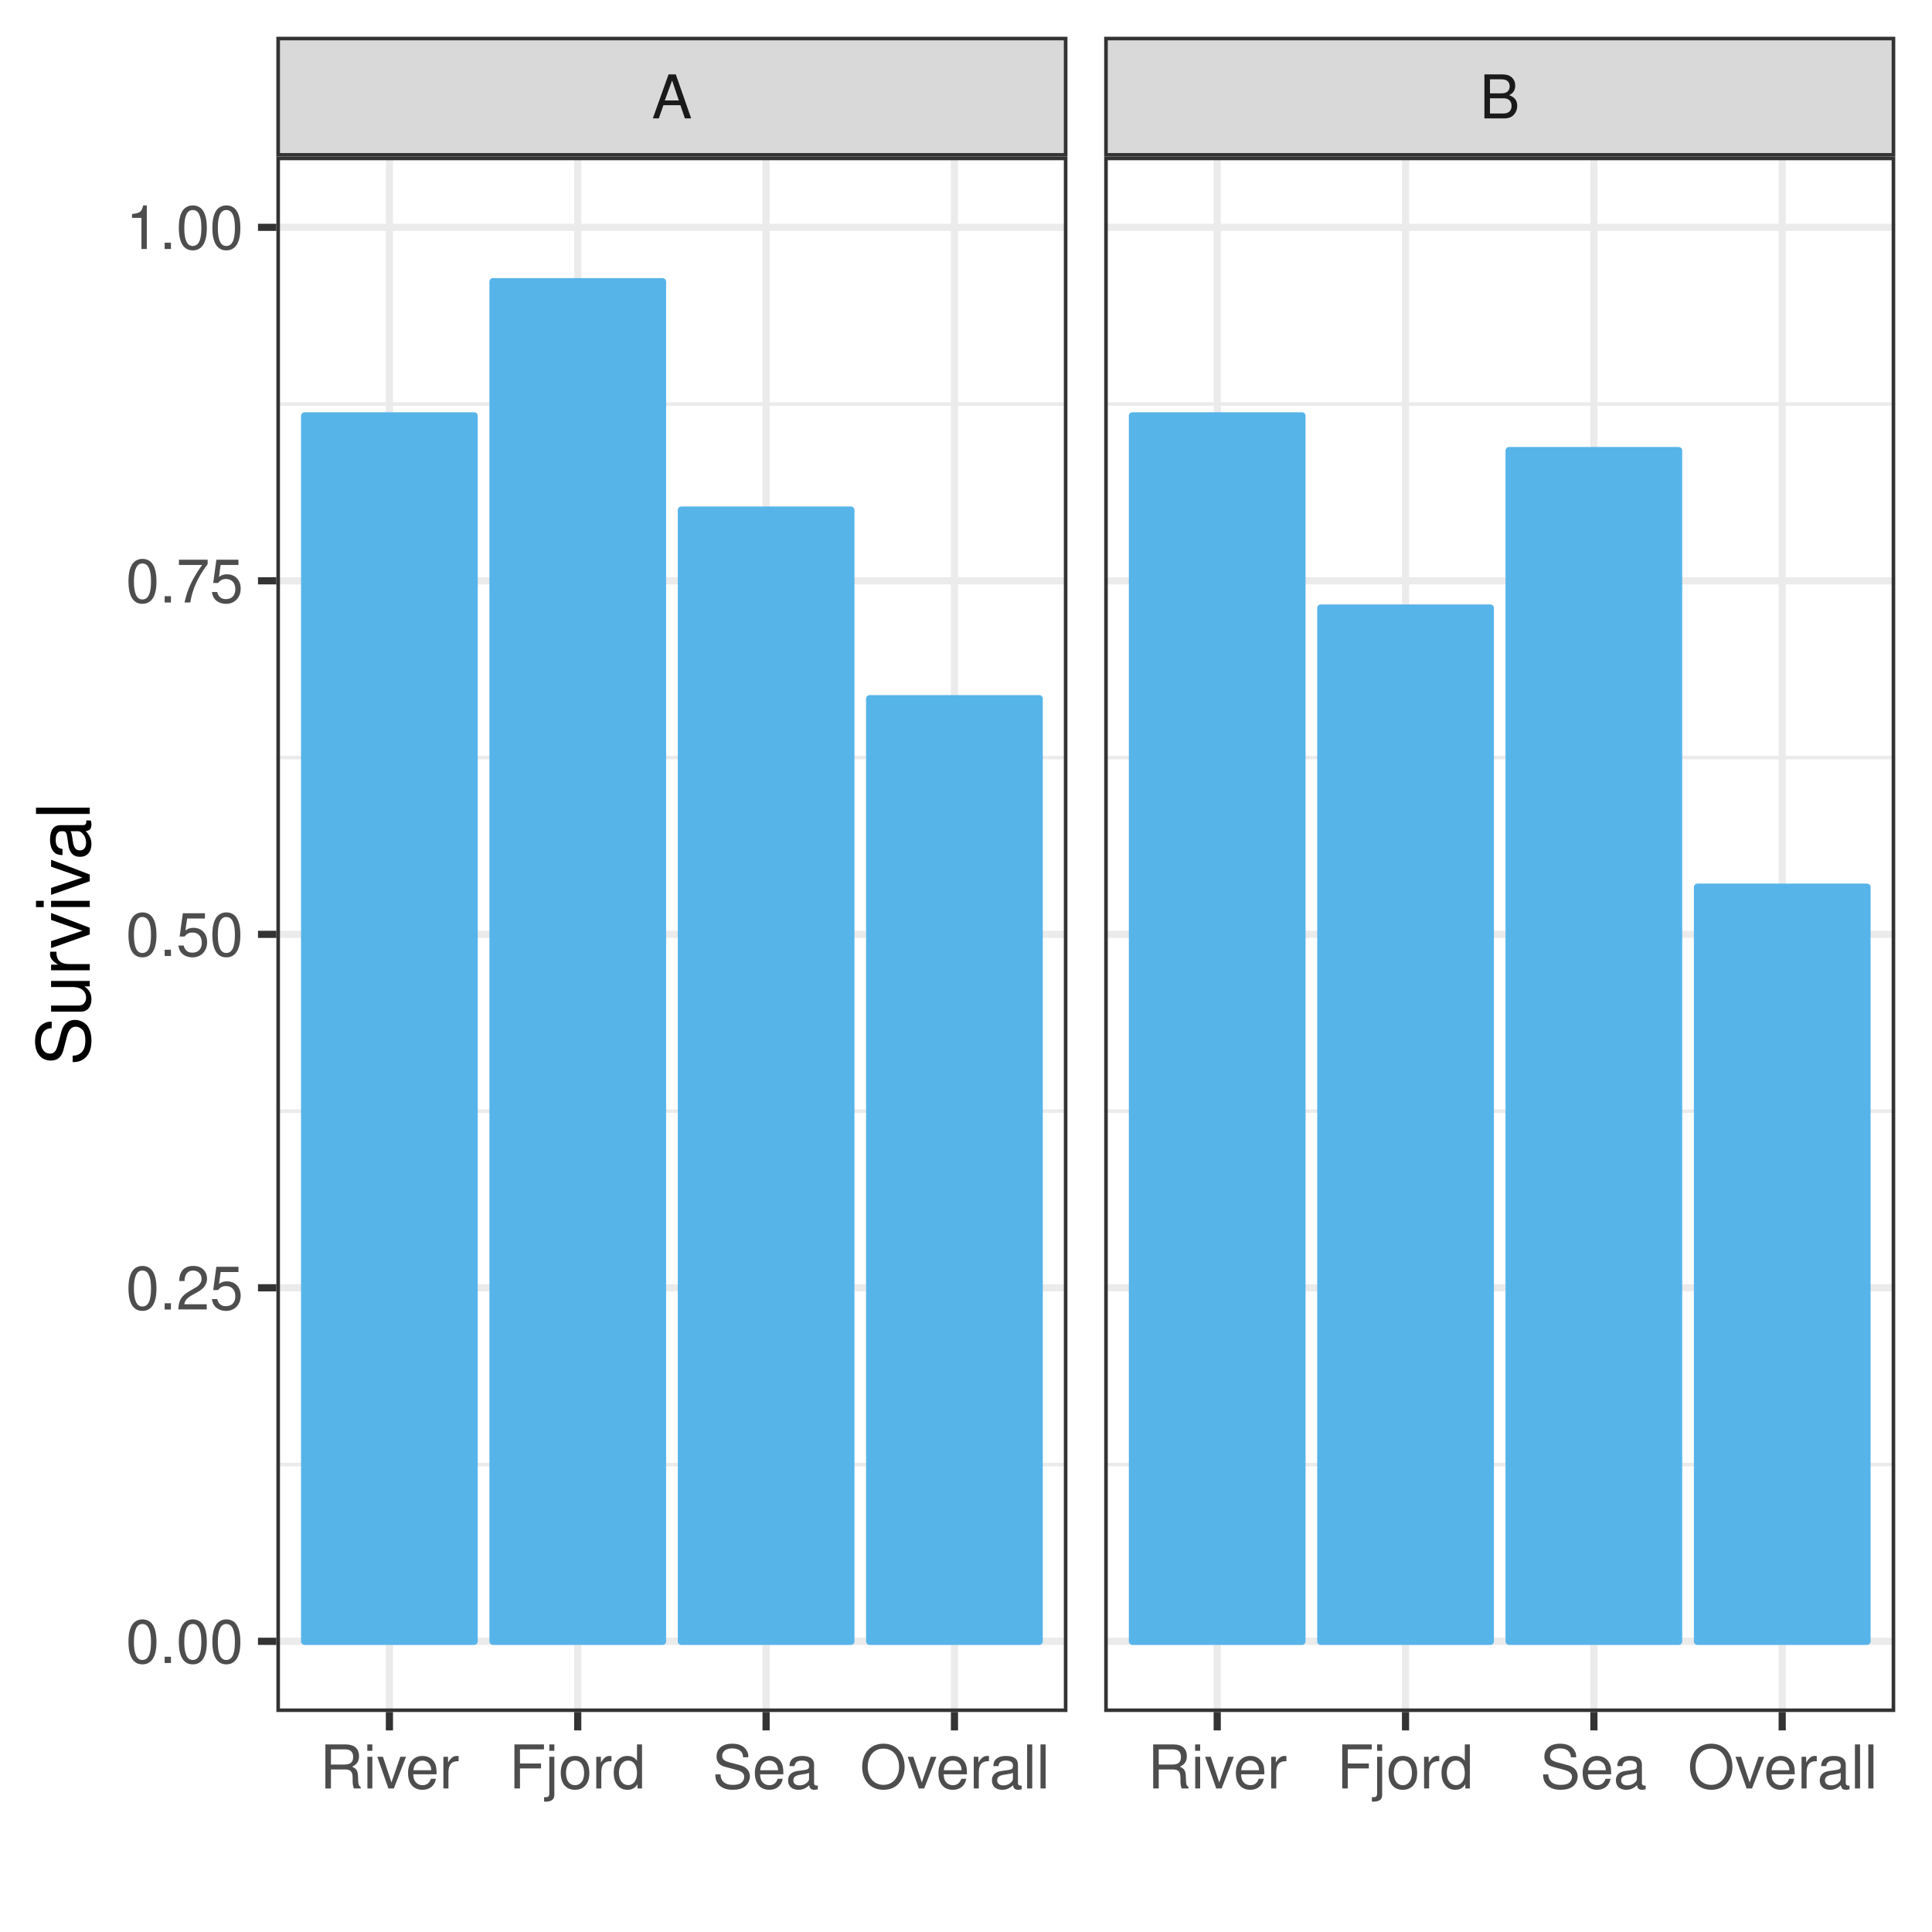
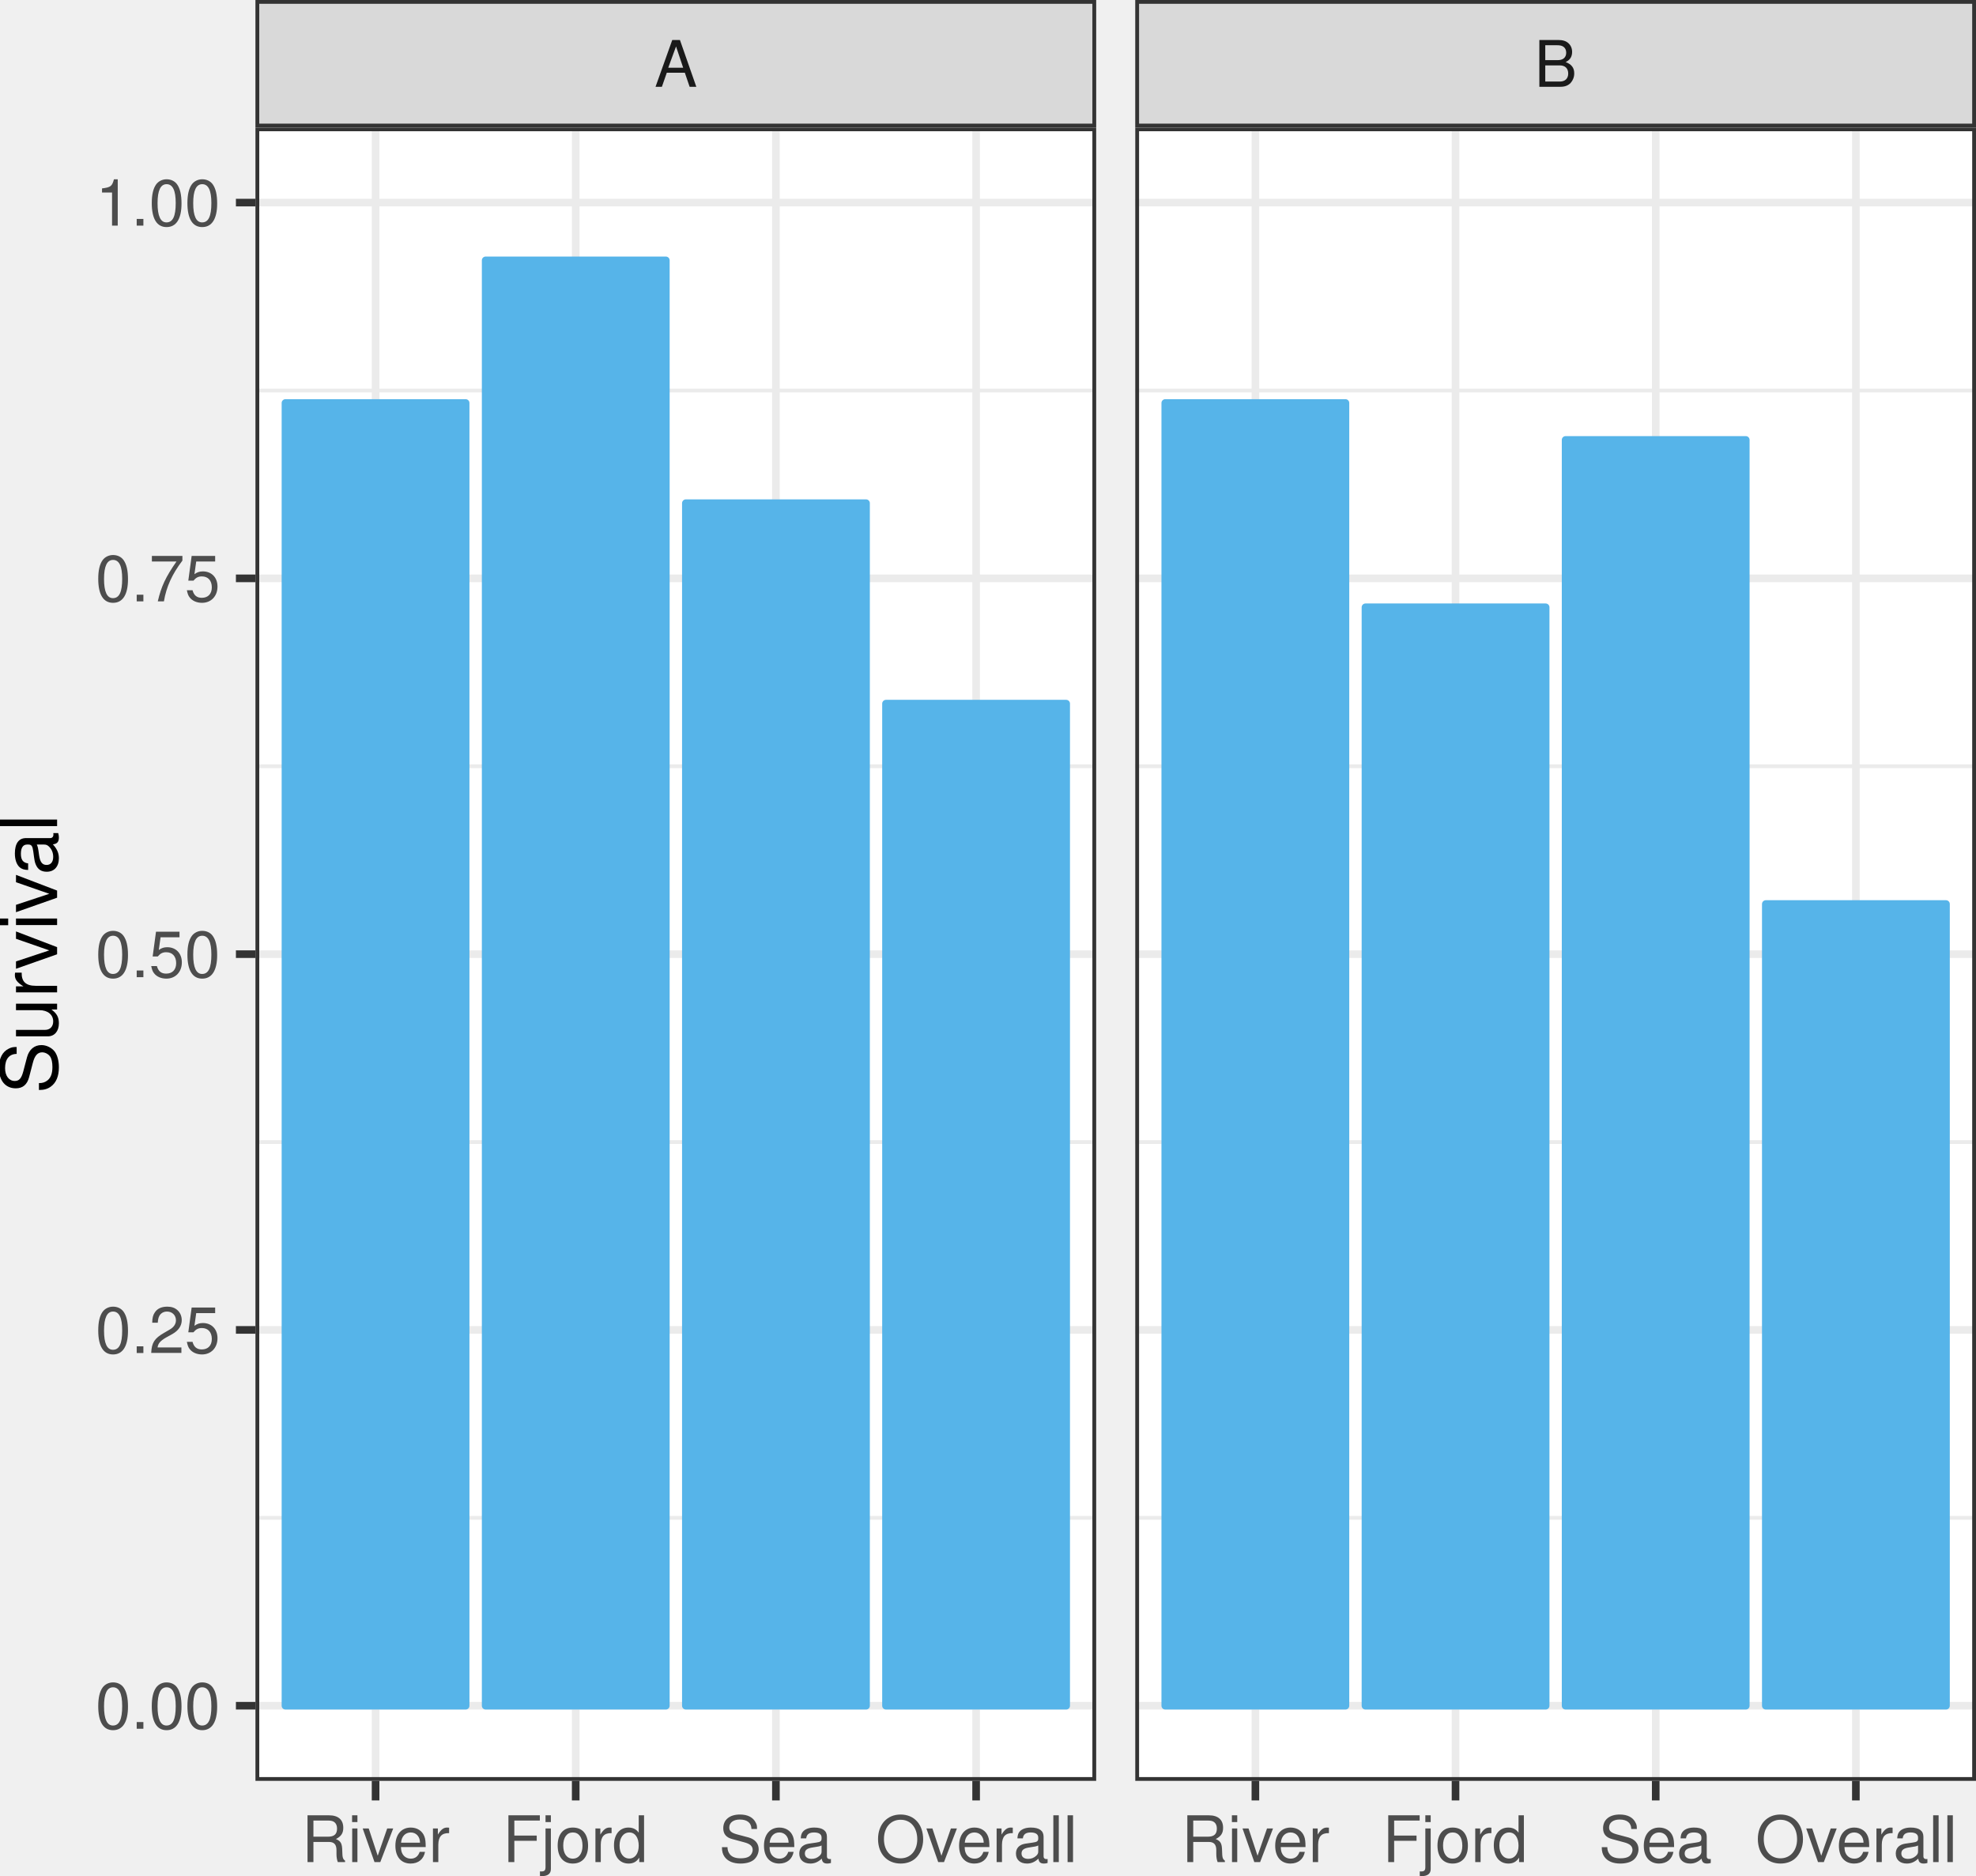
- <svg xmlns="http://www.w3.org/2000/svg" version="1.1" id="svg2" xml:space="preserve" width="384" height="384" viewBox="0 0 384 384">
+ <svg xmlns="http://www.w3.org/2000/svg" version="1.1" id="svg2" xml:space="preserve" width="369.531" height="350.685" viewBox="0 0 369.531 350.685">
  <defs id="defs6">
    <clipPath clipPathUnits="userSpaceOnUse" id="clipPath42">
      <path d="M 0,0 H 288 V 288 H 0 Z" id="path40" />
    </clipPath>
    <clipPath clipPathUnits="userSpaceOnUse" id="clipPath54">
      <path d="M 41.2,32.79 H 159.12 V 264.65 H 41.2 Z" id="path52" />
    </clipPath>
    <clipPath clipPathUnits="userSpaceOnUse" id="clipPath102">
      <path d="M 164.6,32.79 H 282.52 V 264.65 H 164.6 Z" id="path100" />
    </clipPath>
    <clipPath clipPathUnits="userSpaceOnUse" id="clipPath150">
      <path d="m 41.2,264.65 h 117.92 v 17.87 H 41.2 Z" id="path148" />
    </clipPath>
    <clipPath clipPathUnits="userSpaceOnUse" id="clipPath158">
      <path d="m 41.2,264.65 h 117.92 v 17.87 H 41.2 Z" id="path156" />
    </clipPath>
    <clipPath clipPathUnits="userSpaceOnUse" id="clipPath172">
      <path d="m 41.2,264.65 h 117.92 v 17.87 H 41.2 Z" id="path170" />
    </clipPath>
    <clipPath clipPathUnits="userSpaceOnUse" id="clipPath180">
      <path d="m 41.2,264.65 h 117.92 v 17.87 H 41.2 Z" id="path178" />
    </clipPath>
    <clipPath clipPathUnits="userSpaceOnUse" id="clipPath190">
      <path d="m 164.6,264.65 h 117.92 v 17.87 H 164.6 Z" id="path188" />
    </clipPath>
    <clipPath clipPathUnits="userSpaceOnUse" id="clipPath198">
      <path d="m 164.6,264.65 h 117.92 v 17.87 H 164.6 Z" id="path196" />
    </clipPath>
    <clipPath clipPathUnits="userSpaceOnUse" id="clipPath212">
      <path d="m 164.6,264.65 h 117.92 v 17.87 H 164.6 Z" id="path210" />
    </clipPath>
    <clipPath clipPathUnits="userSpaceOnUse" id="clipPath220">
      <path d="m 164.6,264.65 h 117.92 v 17.87 H 164.6 Z" id="path218" />
    </clipPath>
  </defs>
-   <g id="g10" transform="matrix(1.333333,0,0,-1.333333,0,384)">
+   <g id="g10" transform="matrix(1.333333,0,0,-1.333333,-7.162265,376.6933)">
    <g id="g12" />
    <g id="g14" />
    <g id="g16" />
    <g id="g18" />
    <g id="g20" />
    <g id="g22" />
    <g id="g24" />
    <g id="g26" />
    <g id="g28" />
    <g id="g30" />
    <g id="g32" />
    <g id="g34" />
-     <g id="g36">
-       <g id="g38" clip-path="url(#clipPath42)">
-         <path d="M 0,0 H 288 V 288 H 0 Z" style="fill:#ffffff;fill-opacity:1;fill-rule:nonzero;stroke:#ffffff;stroke-width:1.07;stroke-linecap:round;stroke-linejoin:round;stroke-miterlimit:10;stroke-dasharray:none;stroke-opacity:1" id="path44" />
-       </g>
-     </g>
+     <g clip-path="url(#clipPath42)" id="g38" />
    <g id="g46" />
    <g id="g48">
      <g id="g50" clip-path="url(#clipPath54)">
        <path d="M 41.2,32.79 H 159.12 V 264.65 H 41.2 Z" style="fill:#ffffff;fill-opacity:1;fill-rule:nonzero;stroke:none" id="path56" />
        <path d="M 41.2,69.68 H 159.12" style="fill:none;stroke:#ebebeb;stroke-width:0.53;stroke-linecap:butt;stroke-linejoin:round;stroke-miterlimit:10;stroke-dasharray:none;stroke-opacity:1" id="path58" />
        <path d="M 41.2,122.37 H 159.12" style="fill:none;stroke:#ebebeb;stroke-width:0.53;stroke-linecap:butt;stroke-linejoin:round;stroke-miterlimit:10;stroke-dasharray:none;stroke-opacity:1" id="path60" />
        <path d="M 41.2,175.07 H 159.12" style="fill:none;stroke:#ebebeb;stroke-width:0.53;stroke-linecap:butt;stroke-linejoin:round;stroke-miterlimit:10;stroke-dasharray:none;stroke-opacity:1" id="path62" />
        <path d="M 41.2,227.76 H 159.12" style="fill:none;stroke:#ebebeb;stroke-width:0.53;stroke-linecap:butt;stroke-linejoin:round;stroke-miterlimit:10;stroke-dasharray:none;stroke-opacity:1" id="path64" />
        <path d="M 41.2,43.33 H 159.12" style="fill:none;stroke:#ebebeb;stroke-width:1.07;stroke-linecap:butt;stroke-linejoin:round;stroke-miterlimit:10;stroke-dasharray:none;stroke-opacity:1" id="path66" />
        <path d="M 41.2,96.03 H 159.12" style="fill:none;stroke:#ebebeb;stroke-width:1.07;stroke-linecap:butt;stroke-linejoin:round;stroke-miterlimit:10;stroke-dasharray:none;stroke-opacity:1" id="path68" />
        <path d="M 41.2,148.72 H 159.12" style="fill:none;stroke:#ebebeb;stroke-width:1.07;stroke-linecap:butt;stroke-linejoin:round;stroke-miterlimit:10;stroke-dasharray:none;stroke-opacity:1" id="path70" />
        <path d="M 41.2,201.42 H 159.12" style="fill:none;stroke:#ebebeb;stroke-width:1.07;stroke-linecap:butt;stroke-linejoin:round;stroke-miterlimit:10;stroke-dasharray:none;stroke-opacity:1" id="path72" />
        <path d="M 41.2,254.11 H 159.12" style="fill:none;stroke:#ebebeb;stroke-width:1.07;stroke-linecap:butt;stroke-linejoin:round;stroke-miterlimit:10;stroke-dasharray:none;stroke-opacity:1" id="path74" />
        <path d="M 58.05,32.79 V 264.65" style="fill:none;stroke:#ebebeb;stroke-width:1.07;stroke-linecap:butt;stroke-linejoin:round;stroke-miterlimit:10;stroke-dasharray:none;stroke-opacity:1" id="path76" />
        <path d="M 86.12,32.79 V 264.65" style="fill:none;stroke:#ebebeb;stroke-width:1.07;stroke-linecap:butt;stroke-linejoin:round;stroke-miterlimit:10;stroke-dasharray:none;stroke-opacity:1" id="path78" />
        <path d="M 114.2,32.79 V 264.65" style="fill:none;stroke:#ebebeb;stroke-width:1.07;stroke-linecap:butt;stroke-linejoin:round;stroke-miterlimit:10;stroke-dasharray:none;stroke-opacity:1" id="path80" />
        <path d="M 142.28,32.79 V 264.65" style="fill:none;stroke:#ebebeb;stroke-width:1.07;stroke-linecap:butt;stroke-linejoin:round;stroke-miterlimit:10;stroke-dasharray:none;stroke-opacity:1" id="path82" />
        <path d="M 45.41,43.33 H 70.68 V 226.01 H 45.41 Z" style="fill:#56b4e9;fill-opacity:1;fill-rule:nonzero;stroke:#56b4e9;stroke-width:1.07;stroke-linecap:butt;stroke-linejoin:round;stroke-miterlimit:10;stroke-dasharray:none;stroke-opacity:1" id="path84" />
        <path d="M 73.49,43.33 H 98.76 V 246.01 H 73.49 Z" style="fill:#56b4e9;fill-opacity:1;fill-rule:nonzero;stroke:#56b4e9;stroke-width:1.07;stroke-linecap:butt;stroke-linejoin:round;stroke-miterlimit:10;stroke-dasharray:none;stroke-opacity:1" id="path86" />
        <path d="m 101.57,43.33 h 25.27 v 168.63 h -25.27 z" style="fill:#56b4e9;fill-opacity:1;fill-rule:nonzero;stroke:#56b4e9;stroke-width:1.07;stroke-linecap:butt;stroke-linejoin:round;stroke-miterlimit:10;stroke-dasharray:none;stroke-opacity:1" id="path88" />
        <path d="m 129.64,43.33 h 25.27 v 140.52 h -25.27 z" style="fill:#56b4e9;fill-opacity:1;fill-rule:nonzero;stroke:#56b4e9;stroke-width:1.07;stroke-linecap:butt;stroke-linejoin:round;stroke-miterlimit:10;stroke-dasharray:none;stroke-opacity:1" id="path90" />
        <path d="M 41.2,32.79 H 159.12 V 264.65 H 41.2 Z" style="fill:none;stroke:#333333;stroke-width:1.07;stroke-linecap:round;stroke-linejoin:round;stroke-miterlimit:10;stroke-dasharray:none;stroke-opacity:1" id="path92" />
      </g>
    </g>
    <g id="g94" />
    <g id="g96">
      <g id="g98" clip-path="url(#clipPath102)">
        <path d="M 164.6,32.79 H 282.52 V 264.65 H 164.6 Z" style="fill:#ffffff;fill-opacity:1;fill-rule:nonzero;stroke:none" id="path104" />
        <path d="M 164.6,69.68 H 282.52" style="fill:none;stroke:#ebebeb;stroke-width:0.53;stroke-linecap:butt;stroke-linejoin:round;stroke-miterlimit:10;stroke-dasharray:none;stroke-opacity:1" id="path106" />
        <path d="M 164.6,122.37 H 282.52" style="fill:none;stroke:#ebebeb;stroke-width:0.53;stroke-linecap:butt;stroke-linejoin:round;stroke-miterlimit:10;stroke-dasharray:none;stroke-opacity:1" id="path108" />
        <path d="M 164.6,175.07 H 282.52" style="fill:none;stroke:#ebebeb;stroke-width:0.53;stroke-linecap:butt;stroke-linejoin:round;stroke-miterlimit:10;stroke-dasharray:none;stroke-opacity:1" id="path110" />
        <path d="M 164.6,227.76 H 282.52" style="fill:none;stroke:#ebebeb;stroke-width:0.53;stroke-linecap:butt;stroke-linejoin:round;stroke-miterlimit:10;stroke-dasharray:none;stroke-opacity:1" id="path112" />
        <path d="M 164.6,43.33 H 282.52" style="fill:none;stroke:#ebebeb;stroke-width:1.07;stroke-linecap:butt;stroke-linejoin:round;stroke-miterlimit:10;stroke-dasharray:none;stroke-opacity:1" id="path114" />
        <path d="M 164.6,96.03 H 282.52" style="fill:none;stroke:#ebebeb;stroke-width:1.07;stroke-linecap:butt;stroke-linejoin:round;stroke-miterlimit:10;stroke-dasharray:none;stroke-opacity:1" id="path116" />
        <path d="M 164.6,148.72 H 282.52" style="fill:none;stroke:#ebebeb;stroke-width:1.07;stroke-linecap:butt;stroke-linejoin:round;stroke-miterlimit:10;stroke-dasharray:none;stroke-opacity:1" id="path118" />
        <path d="M 164.6,201.42 H 282.52" style="fill:none;stroke:#ebebeb;stroke-width:1.07;stroke-linecap:butt;stroke-linejoin:round;stroke-miterlimit:10;stroke-dasharray:none;stroke-opacity:1" id="path120" />
        <path d="M 164.6,254.11 H 282.52" style="fill:none;stroke:#ebebeb;stroke-width:1.07;stroke-linecap:butt;stroke-linejoin:round;stroke-miterlimit:10;stroke-dasharray:none;stroke-opacity:1" id="path122" />
        <path d="M 181.45,32.79 V 264.65" style="fill:none;stroke:#ebebeb;stroke-width:1.07;stroke-linecap:butt;stroke-linejoin:round;stroke-miterlimit:10;stroke-dasharray:none;stroke-opacity:1" id="path124" />
        <path d="M 209.52,32.79 V 264.65" style="fill:none;stroke:#ebebeb;stroke-width:1.07;stroke-linecap:butt;stroke-linejoin:round;stroke-miterlimit:10;stroke-dasharray:none;stroke-opacity:1" id="path126" />
        <path d="M 237.6,32.79 V 264.65" style="fill:none;stroke:#ebebeb;stroke-width:1.07;stroke-linecap:butt;stroke-linejoin:round;stroke-miterlimit:10;stroke-dasharray:none;stroke-opacity:1" id="path128" />
        <path d="M 265.67,32.79 V 264.65" style="fill:none;stroke:#ebebeb;stroke-width:1.07;stroke-linecap:butt;stroke-linejoin:round;stroke-miterlimit:10;stroke-dasharray:none;stroke-opacity:1" id="path130" />
        <path d="m 168.81,43.33 h 25.27 v 182.68 h -25.27 z" style="fill:#56b4e9;fill-opacity:1;fill-rule:nonzero;stroke:#56b4e9;stroke-width:1.07;stroke-linecap:butt;stroke-linejoin:round;stroke-miterlimit:10;stroke-dasharray:none;stroke-opacity:1" id="path132" />
        <path d="m 196.89,43.33 h 25.27 v 154.03 h -25.27 z" style="fill:#56b4e9;fill-opacity:1;fill-rule:nonzero;stroke:#56b4e9;stroke-width:1.07;stroke-linecap:butt;stroke-linejoin:round;stroke-miterlimit:10;stroke-dasharray:none;stroke-opacity:1" id="path134" />
        <path d="m 224.96,43.33 h 25.27 v 177.5 h -25.27 z" style="fill:#56b4e9;fill-opacity:1;fill-rule:nonzero;stroke:#56b4e9;stroke-width:1.07;stroke-linecap:butt;stroke-linejoin:round;stroke-miterlimit:10;stroke-dasharray:none;stroke-opacity:1" id="path136" />
        <path d="m 253.04,43.33 h 25.27 v 112.42 h -25.27 z" style="fill:#56b4e9;fill-opacity:1;fill-rule:nonzero;stroke:#56b4e9;stroke-width:1.07;stroke-linecap:butt;stroke-linejoin:round;stroke-miterlimit:10;stroke-dasharray:none;stroke-opacity:1" id="path138" />
        <path d="M 164.6,32.79 H 282.52 V 264.65 H 164.6 Z" style="fill:none;stroke:#333333;stroke-width:1.07;stroke-linecap:round;stroke-linejoin:round;stroke-miterlimit:10;stroke-dasharray:none;stroke-opacity:1" id="path140" />
      </g>
    </g>
    <g id="g142" />
    <g id="g144">
      <g id="g146" clip-path="url(#clipPath150)" />
    </g>
    <g id="g152">
      <g id="g154" clip-path="url(#clipPath158)">
        <path d="m 41.2,264.65 h 117.92 v 17.87 H 41.2 Z" style="fill:#d9d9d9;fill-opacity:1;fill-rule:nonzero;stroke:#333333;stroke-width:1.07;stroke-linecap:round;stroke-linejoin:round;stroke-miterlimit:10;stroke-dasharray:none;stroke-opacity:1" id="path160" />
        <text transform="matrix(1,0,0,-1,97.16,270.35)" style="font-variant:normal;font-weight:normal;font-size:9px;font-family:Helvetica;-inkscape-font-specification:Helvetica;writing-mode:lr-tb;fill:#1a1a1a;fill-opacity:1;fill-rule:nonzero;stroke:none" id="text164">
          <tspan x="0" y="0" id="tspan162">A</tspan>
        </text>
      </g>
    </g>
    <g id="g166">
      <g id="g168" clip-path="url(#clipPath172)" />
    </g>
    <g id="g174">
      <g id="g176" clip-path="url(#clipPath180)" />
    </g>
    <g id="g182" />
    <g id="g184">
      <g id="g186" clip-path="url(#clipPath190)" />
    </g>
    <g id="g192">
      <g id="g194" clip-path="url(#clipPath198)">
        <path d="m 164.6,264.65 h 117.92 v 17.87 H 164.6 Z" style="fill:#d9d9d9;fill-opacity:1;fill-rule:nonzero;stroke:#333333;stroke-width:1.07;stroke-linecap:round;stroke-linejoin:round;stroke-miterlimit:10;stroke-dasharray:none;stroke-opacity:1" id="path200" />
        <text transform="matrix(1,0,0,-1,220.56,270.35)" style="font-variant:normal;font-weight:normal;font-size:9px;font-family:Helvetica;-inkscape-font-specification:Helvetica;writing-mode:lr-tb;fill:#1a1a1a;fill-opacity:1;fill-rule:nonzero;stroke:none" id="text204">
          <tspan x="0" y="0" id="tspan202">B</tspan>
        </text>
      </g>
    </g>
    <g id="g206">
      <g id="g208" clip-path="url(#clipPath212)" />
    </g>
    <g id="g214">
      <g id="g216" clip-path="url(#clipPath220)" />
    </g>
    <g id="g222" />
    <g id="g224" />
    <g id="g226" />
    <g id="g228" />
    <g id="g230" />
    <g id="g232" />
    <g id="g234" />
    <g id="g236" />
    <g id="g238" />
    <g id="g240">
      <path d="m 58.05,30.05 v 2.74" style="fill:none;stroke:#333333;stroke-width:1.07;stroke-linecap:butt;stroke-linejoin:round;stroke-miterlimit:10;stroke-dasharray:none;stroke-opacity:1" id="path242" />
      <path d="m 86.12,30.05 v 2.74" style="fill:none;stroke:#333333;stroke-width:1.07;stroke-linecap:butt;stroke-linejoin:round;stroke-miterlimit:10;stroke-dasharray:none;stroke-opacity:1" id="path244" />
      <path d="m 114.2,30.05 v 2.74" style="fill:none;stroke:#333333;stroke-width:1.07;stroke-linecap:butt;stroke-linejoin:round;stroke-miterlimit:10;stroke-dasharray:none;stroke-opacity:1" id="path246" />
      <path d="m 142.28,30.05 v 2.74" style="fill:none;stroke:#333333;stroke-width:1.07;stroke-linecap:butt;stroke-linejoin:round;stroke-miterlimit:10;stroke-dasharray:none;stroke-opacity:1" id="path248" />
    </g>
    <g id="g250" />
    <g id="g252">
      <text transform="matrix(1,0,0,-1,47.66,21.4)" style="font-variant:normal;font-weight:normal;font-size:9px;font-family:Helvetica;-inkscape-font-specification:Helvetica;writing-mode:lr-tb;fill:#4d4d4d;fill-opacity:1;fill-rule:nonzero;stroke:none" id="text256">
        <tspan x="0 6.498 8.496 12.771 17.775" y="0" id="tspan254">River</tspan>
      </text>
      <text transform="matrix(1,0,0,-1,75.87,21.4)" style="font-variant:normal;font-weight:normal;font-size:9px;font-family:Helvetica;-inkscape-font-specification:Helvetica;writing-mode:lr-tb;fill:#4d4d4d;fill-opacity:1;fill-rule:nonzero;stroke:none" id="text260">
        <tspan x="0 5.499 7.497 12.501 15.498" y="0" id="tspan258">Fjord</tspan>
      </text>
      <text transform="matrix(1,0,0,-1,106.19,21.4)" style="font-variant:normal;font-weight:normal;font-size:9px;font-family:Helvetica;-inkscape-font-specification:Helvetica;writing-mode:lr-tb;fill:#4d4d4d;fill-opacity:1;fill-rule:nonzero;stroke:none" id="text264">
        <tspan x="0 6.003 11.007" y="0" id="tspan262">Sea</tspan>
      </text>
      <text transform="matrix(1,0,0,-1,128.18,21.4)" style="font-variant:normal;font-weight:normal;font-size:9px;font-family:Helvetica;-inkscape-font-specification:Helvetica;writing-mode:lr-tb;fill:#4d4d4d;fill-opacity:1;fill-rule:nonzero;stroke:none" id="text268">
        <tspan x="0 7.002 11.277 16.281 19.188 24.192 26.19" y="0" id="tspan266">Overall</tspan>
      </text>
    </g>
    <g id="g270" />
    <g id="g272" />
    <g id="g274" />
    <g id="g276" />
    <g id="g278" />
    <g id="g280" />
    <g id="g282" />
    <g id="g284">
      <path d="m 181.45,30.05 v 2.74" style="fill:none;stroke:#333333;stroke-width:1.07;stroke-linecap:butt;stroke-linejoin:round;stroke-miterlimit:10;stroke-dasharray:none;stroke-opacity:1" id="path286" />
      <path d="m 209.52,30.05 v 2.74" style="fill:none;stroke:#333333;stroke-width:1.07;stroke-linecap:butt;stroke-linejoin:round;stroke-miterlimit:10;stroke-dasharray:none;stroke-opacity:1" id="path288" />
      <path d="m 237.6,30.05 v 2.74" style="fill:none;stroke:#333333;stroke-width:1.07;stroke-linecap:butt;stroke-linejoin:round;stroke-miterlimit:10;stroke-dasharray:none;stroke-opacity:1" id="path290" />
      <path d="m 265.67,30.05 v 2.74" style="fill:none;stroke:#333333;stroke-width:1.07;stroke-linecap:butt;stroke-linejoin:round;stroke-miterlimit:10;stroke-dasharray:none;stroke-opacity:1" id="path292" />
    </g>
    <g id="g294" />
    <g id="g296">
      <text transform="matrix(1,0,0,-1,171.06,21.4)" style="font-variant:normal;font-weight:normal;font-size:9px;font-family:Helvetica;-inkscape-font-specification:Helvetica;writing-mode:lr-tb;fill:#4d4d4d;fill-opacity:1;fill-rule:nonzero;stroke:none" id="text300">
        <tspan x="0 6.498 8.496 12.771 17.775" y="0" id="tspan298">River</tspan>
      </text>
      <text transform="matrix(1,0,0,-1,199.27,21.4)" style="font-variant:normal;font-weight:normal;font-size:9px;font-family:Helvetica;-inkscape-font-specification:Helvetica;writing-mode:lr-tb;fill:#4d4d4d;fill-opacity:1;fill-rule:nonzero;stroke:none" id="text304">
        <tspan x="0 5.499 7.497 12.501 15.498" y="0" id="tspan302">Fjord</tspan>
      </text>
      <text transform="matrix(1,0,0,-1,229.59,21.4)" style="font-variant:normal;font-weight:normal;font-size:9px;font-family:Helvetica;-inkscape-font-specification:Helvetica;writing-mode:lr-tb;fill:#4d4d4d;fill-opacity:1;fill-rule:nonzero;stroke:none" id="text308">
        <tspan x="0 6.003 11.007" y="0" id="tspan306">Sea</tspan>
      </text>
      <text transform="matrix(1,0,0,-1,251.58,21.4)" style="font-variant:normal;font-weight:normal;font-size:9px;font-family:Helvetica;-inkscape-font-specification:Helvetica;writing-mode:lr-tb;fill:#4d4d4d;fill-opacity:1;fill-rule:nonzero;stroke:none" id="text312">
        <tspan x="0 7.002 11.277 16.281 19.188 24.192 26.19" y="0" id="tspan310">Overall</tspan>
      </text>
    </g>
    <g id="g314" />
    <g id="g316" />
    <g id="g318" />
    <g id="g320" />
    <g id="g322" />
    <g id="g324" />
    <g id="g326" />
    <g id="g328">
      <text transform="matrix(1,0,0,-1,18.76,40.1)" style="font-variant:normal;font-weight:normal;font-size:9px;font-family:Helvetica;-inkscape-font-specification:Helvetica;writing-mode:lr-tb;fill:#4d4d4d;fill-opacity:1;fill-rule:nonzero;stroke:none" id="text332">
        <tspan x="0 5.004 7.506 12.51" y="0" id="tspan330">0.00</tspan>
      </text>
      <text transform="matrix(1,0,0,-1,18.76,92.79)" style="font-variant:normal;font-weight:normal;font-size:9px;font-family:Helvetica;-inkscape-font-specification:Helvetica;writing-mode:lr-tb;fill:#4d4d4d;fill-opacity:1;fill-rule:nonzero;stroke:none" id="text336">
        <tspan x="0 5.004 7.506 12.51" y="0" id="tspan334">0.25</tspan>
      </text>
      <text transform="matrix(1,0,0,-1,18.76,145.49)" style="font-variant:normal;font-weight:normal;font-size:9px;font-family:Helvetica;-inkscape-font-specification:Helvetica;writing-mode:lr-tb;fill:#4d4d4d;fill-opacity:1;fill-rule:nonzero;stroke:none" id="text340">
        <tspan x="0 5.004 7.506 12.51" y="0" id="tspan338">0.50</tspan>
      </text>
      <text transform="matrix(1,0,0,-1,18.76,198.19)" style="font-variant:normal;font-weight:normal;font-size:9px;font-family:Helvetica;-inkscape-font-specification:Helvetica;writing-mode:lr-tb;fill:#4d4d4d;fill-opacity:1;fill-rule:nonzero;stroke:none" id="text344">
        <tspan x="0 5.004 7.506 12.51" y="0" id="tspan342">0.75</tspan>
      </text>
      <text transform="matrix(1,0,0,-1,18.76,250.88)" style="font-variant:normal;font-weight:normal;font-size:9px;font-family:Helvetica;-inkscape-font-specification:Helvetica;writing-mode:lr-tb;fill:#4d4d4d;fill-opacity:1;fill-rule:nonzero;stroke:none" id="text348">
        <tspan x="0 5.004 7.506 12.51" y="0" id="tspan346">1.00</tspan>
      </text>
    </g>
    <g id="g350" />
    <g id="g352">
      <path d="M 38.46,43.33 H 41.2" style="fill:none;stroke:#333333;stroke-width:1.07;stroke-linecap:butt;stroke-linejoin:round;stroke-miterlimit:10;stroke-dasharray:none;stroke-opacity:1" id="path354" />
      <path d="M 38.46,96.03 H 41.2" style="fill:none;stroke:#333333;stroke-width:1.07;stroke-linecap:butt;stroke-linejoin:round;stroke-miterlimit:10;stroke-dasharray:none;stroke-opacity:1" id="path356" />
      <path d="M 38.46,148.72 H 41.2" style="fill:none;stroke:#333333;stroke-width:1.07;stroke-linecap:butt;stroke-linejoin:round;stroke-miterlimit:10;stroke-dasharray:none;stroke-opacity:1" id="path358" />
      <path d="M 38.46,201.42 H 41.2" style="fill:none;stroke:#333333;stroke-width:1.07;stroke-linecap:butt;stroke-linejoin:round;stroke-miterlimit:10;stroke-dasharray:none;stroke-opacity:1" id="path360" />
      <path d="M 38.46,254.11 H 41.2" style="fill:none;stroke:#333333;stroke-width:1.07;stroke-linecap:butt;stroke-linejoin:round;stroke-miterlimit:10;stroke-dasharray:none;stroke-opacity:1" id="path362" />
    </g>
    <g id="g364" />
    <g id="g366" />
    <g id="g368" />
    <g id="g370" />
    <g id="g372" />
    <g id="g374" />
    <g id="g376" />
    <g id="g378" />
    <g id="g380" />
    <g id="g382">
      <text transform="matrix(0,1,1,0,13.38,129.14)" style="font-variant:normal;font-weight:normal;font-size:11px;font-family:Helvetica;-inkscape-font-specification:Helvetica;writing-mode:lr-tb;fill:#000000;fill-opacity:1;fill-rule:nonzero;stroke:none" id="text386">
        <tspan x="0 7.337 13.453 17.446 22.946 25.388 30.613 36.729" y="0" id="tspan384">Survival</tspan>
      </text>
    </g>
    <g id="g388" />
    <g id="g390" />
    <g id="g392" />
    <g id="g394" />
    <g id="g396" />
    <g id="g398" />
    <g id="g400" />
    <g id="g402" />
    <g id="g404" />
    <g id="g406" />
    <g id="g408" />
    <g id="g410" />
  </g>
</svg>
